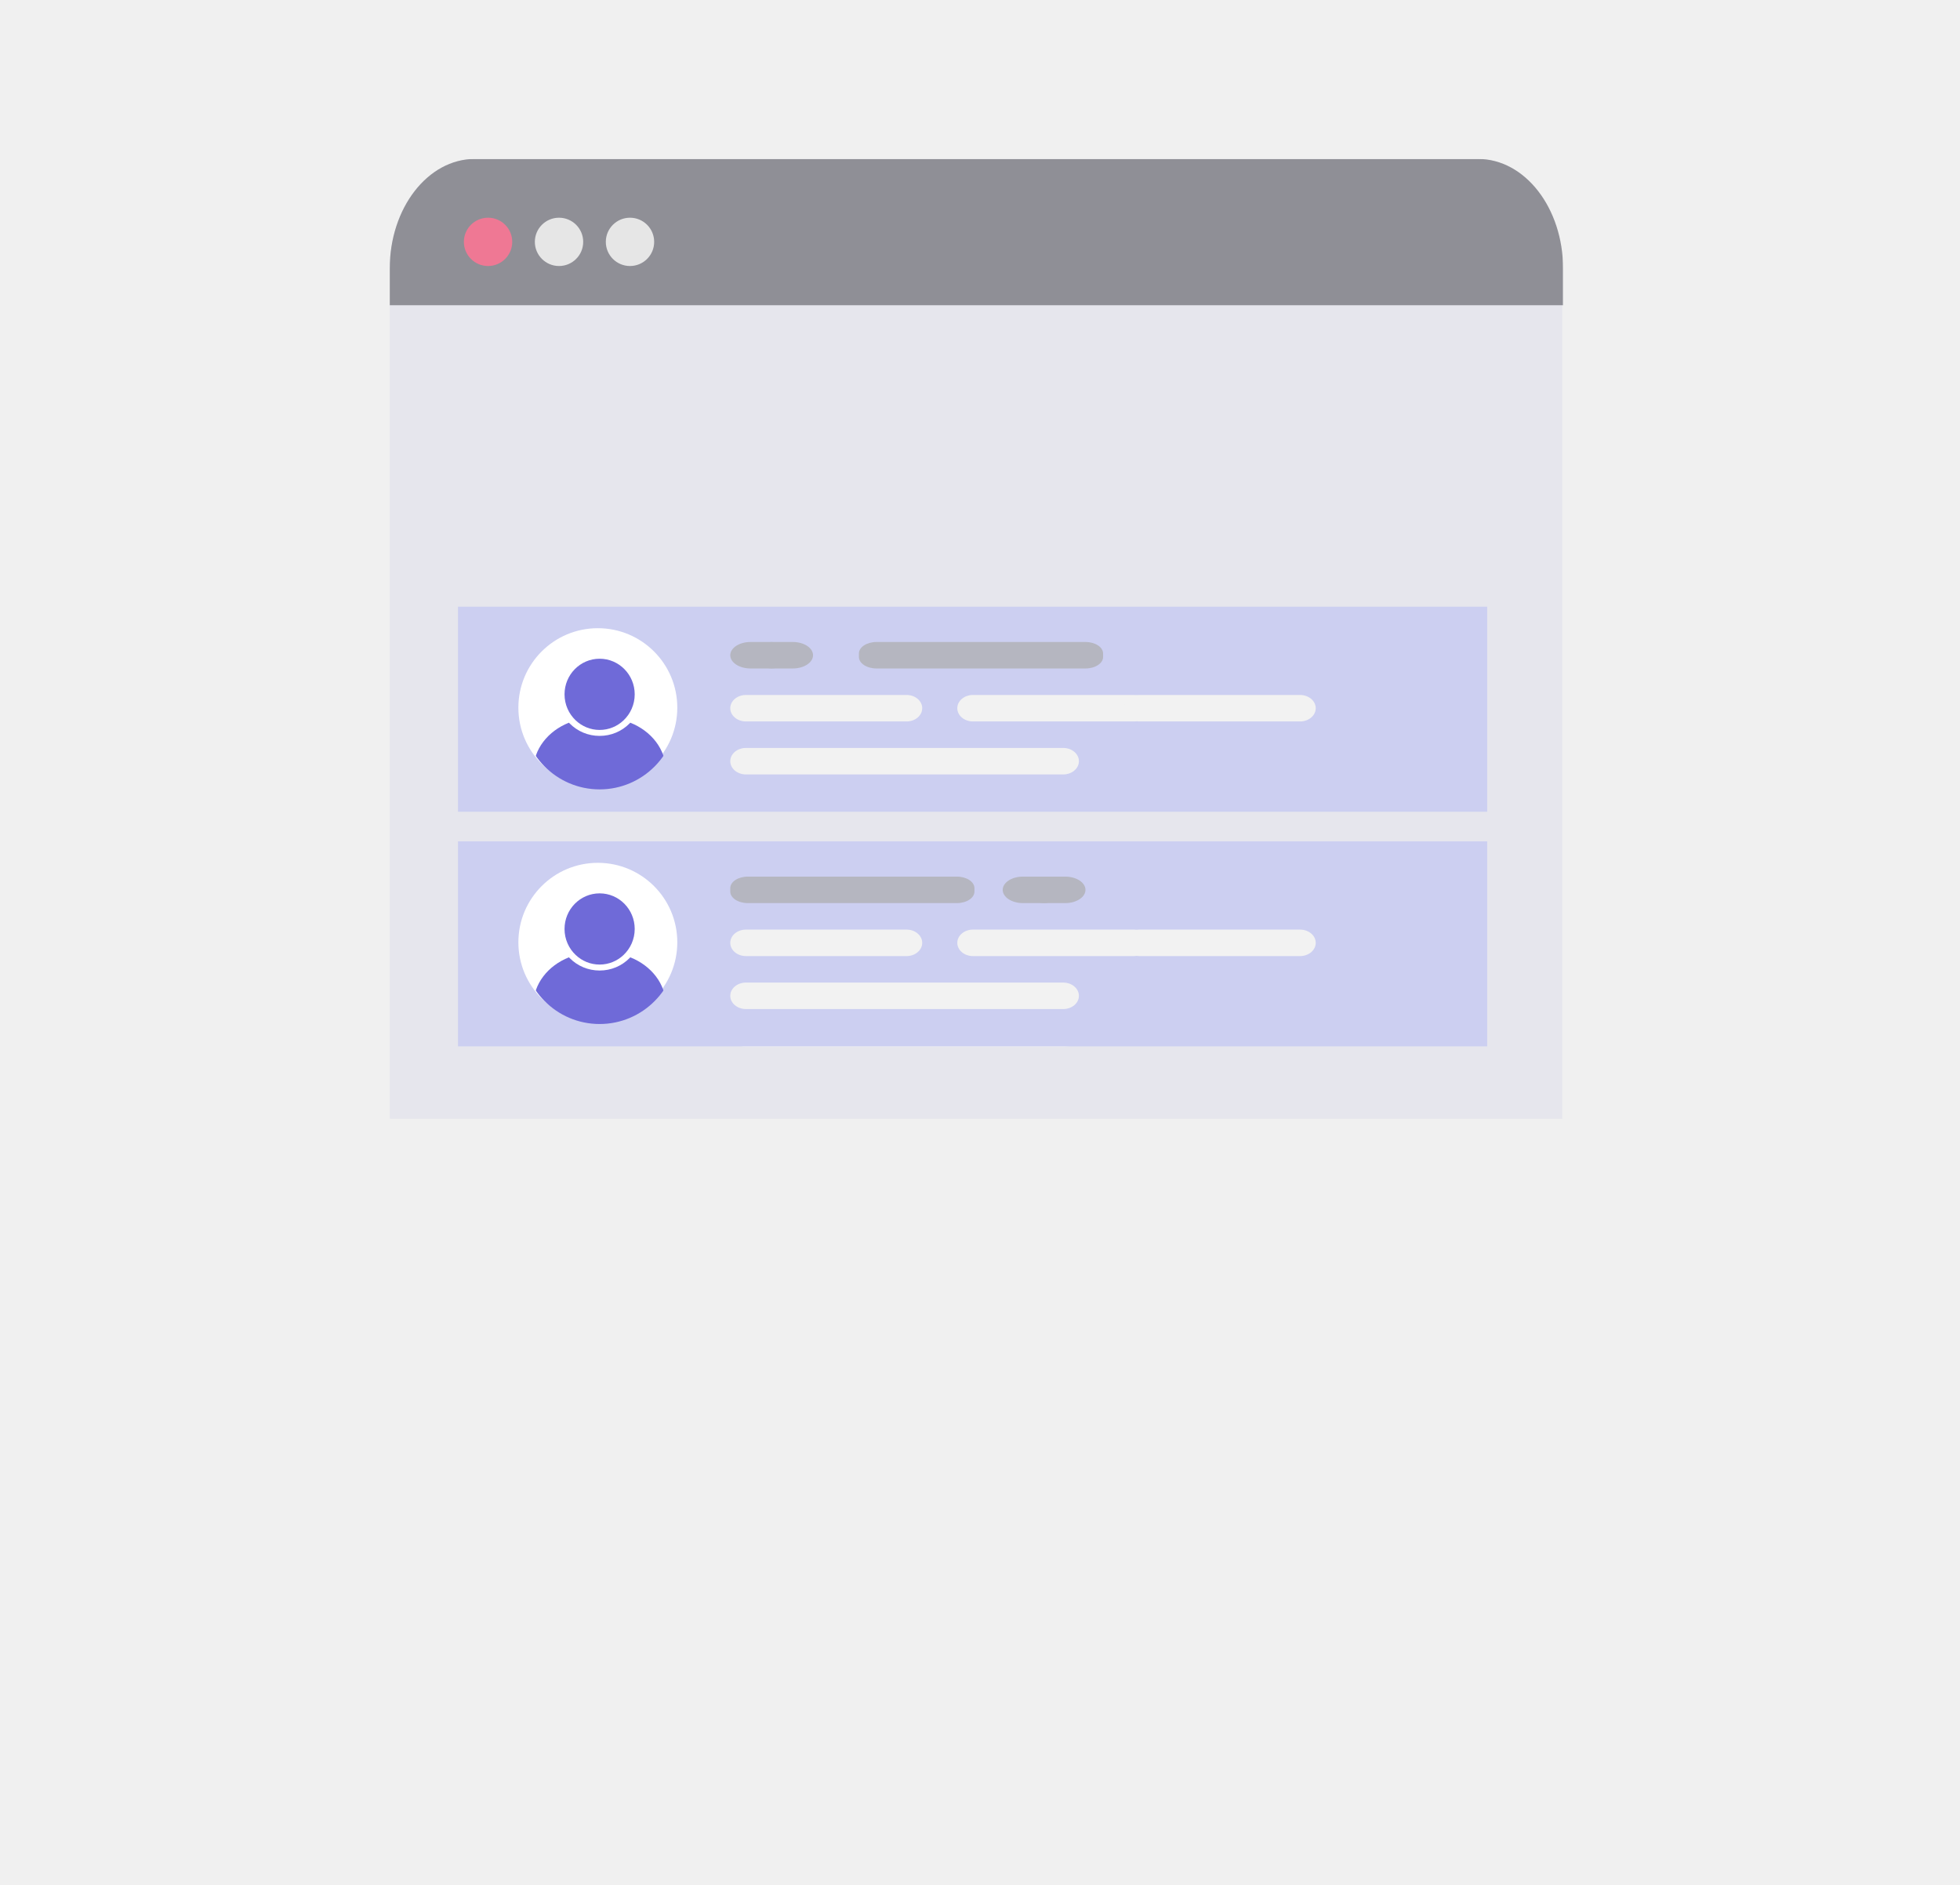
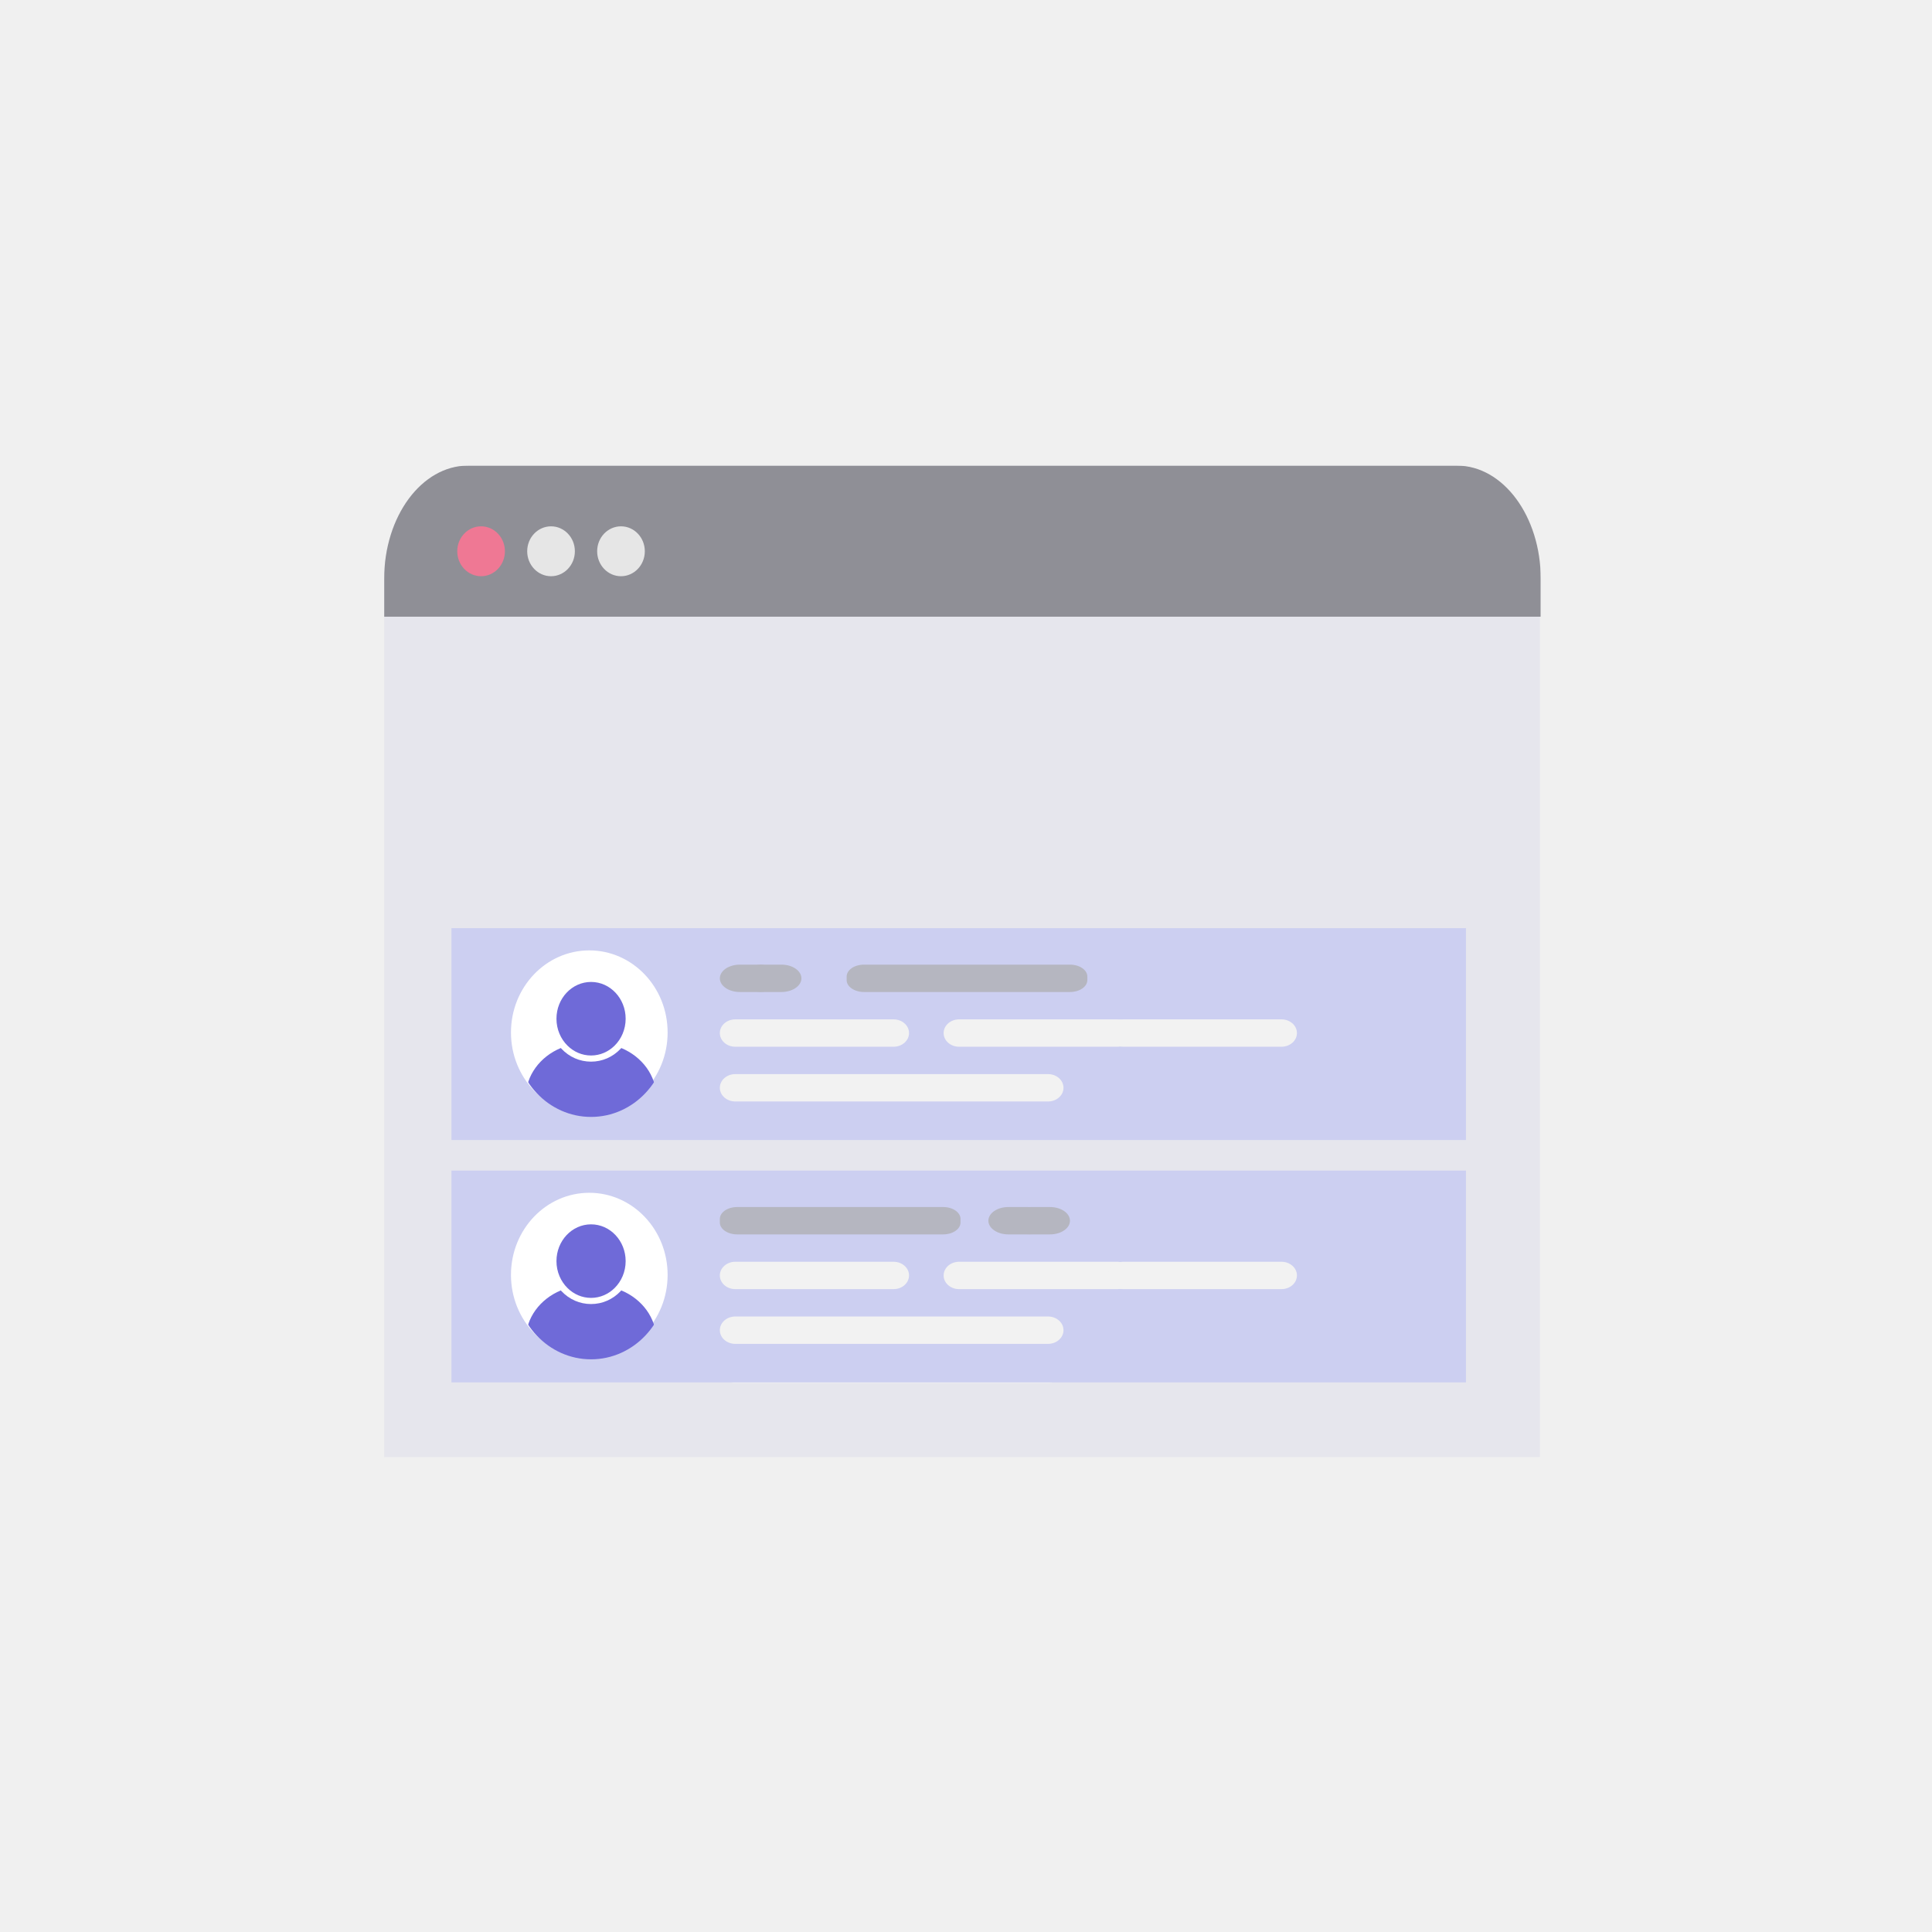
- <svg xmlns="http://www.w3.org/2000/svg" xmlns:xlink="http://www.w3.org/1999/xlink" width="259px" height="249px" viewBox="0 0 259 249" version="1.1">
+ <svg xmlns="http://www.w3.org/2000/svg" xmlns:xlink="http://www.w3.org/1999/xlink" width="200px" height="200px" viewBox="0 0 200 200" version="1.1">
  <defs>
-     <polygon id="path-1" points="0 0.178 154.96 0.178 154.96 127 0 127" />
-     <polygon id="path-3" points="0 127 155.05 127 155.05 0.178 0 0.178" />
-     <path d="M0.281,10.974 C0.281,16.699 4.889,21.339 10.572,21.339 L10.572,21.339 C16.256,21.339 20.863,16.699 20.863,10.974 L20.863,10.974 C20.863,5.249 16.256,0.608 10.572,0.608 L10.572,0.608 C4.889,0.608 0.281,5.249 0.281,10.974" id="path-5" />
-     <path d="M0.281,10.974 C0.281,16.699 4.889,21.339 10.572,21.339 L10.572,21.339 C16.256,21.339 20.863,16.699 20.863,10.974 L20.863,10.974 C20.863,5.249 16.256,0.608 10.572,0.608 L10.572,0.608 C4.889,0.608 0.281,5.249 0.281,10.974" id="path-7" />
-     <path d="M0.281,10.974 C0.281,16.699 4.889,21.339 10.572,21.339 L10.572,21.339 C16.256,21.339 20.863,16.699 20.863,10.974 L20.863,10.974 C20.863,5.249 16.256,0.608 10.572,0.608 L10.572,0.608 C4.889,0.608 0.281,5.249 0.281,10.974" id="path-9" />
-     <path d="M0.281,10.974 C0.281,16.699 4.889,21.339 10.572,21.339 L10.572,21.339 C16.256,21.339 20.863,16.699 20.863,10.974 L20.863,10.974 C20.863,5.249 16.256,0.608 10.572,0.608 L10.572,0.608 C4.889,0.608 0.281,5.249 0.281,10.974" id="path-11" />
+     <polygon id="path-1" points="0 0.144 119.66 0.144 119.66 102.799 0 102.799" />
+     <polygon id="path-3" points="0 102.799 119.73 102.799 119.73 0.144 0 0.144" />
+     <path d="M0.217,8.883 C0.217,13.517 3.775,17.273 8.164,17.273 L8.164,17.273 C12.553,17.273 16.11,13.517 16.11,8.883 L16.11,8.883 C16.11,4.248 12.553,0.492 8.164,0.492 L8.164,0.492 C3.775,0.492 0.217,4.248 0.217,8.883" id="path-5" />
+     <path d="M0.217,8.883 C0.217,13.517 3.775,17.273 8.164,17.273 L8.164,17.273 C12.553,17.273 16.11,13.517 16.11,8.883 L16.11,8.883 C16.11,4.248 12.553,0.492 8.164,0.492 L8.164,0.492 C3.775,0.492 0.217,4.248 0.217,8.883" id="path-7" />
+     <path d="M0.217,8.883 C0.217,13.517 3.775,17.273 8.164,17.273 L8.164,17.273 C12.553,17.273 16.11,13.517 16.11,8.883 L16.11,8.883 C16.11,4.248 12.553,0.492 8.164,0.492 L8.164,0.492 C3.775,0.492 0.217,4.248 0.217,8.883" id="path-9" />
+     <path d="M0.217,8.883 C0.217,13.517 3.775,17.273 8.164,17.273 L8.164,17.273 C12.553,17.273 16.11,13.517 16.11,8.883 L16.11,8.883 C16.11,4.248 12.553,0.492 8.164,0.492 L8.164,0.492 C3.775,0.492 0.217,4.248 0.217,8.883" id="path-11" />
  </defs>
-   <g id="illust/b2b/friend_add" stroke="none" stroke-width="1" fill="none" fill-rule="evenodd">
-     <g id="illust/b2b/invite_friends" transform="translate(51.5, 20)">
-       <g id="Group-25" transform="translate(0, 0.822)">
+   <g id="02.-Common-UI-Layout" stroke="none" stroke-width="1" fill="none" fill-rule="evenodd">
+     <g id="Group-40" transform="translate(39.76834, 47.38956)">
+       <g id="Group-25" transform="translate(0, 0.665359)">
        <g id="Group-3">
          <mask id="mask-2" fill="white">
            <use xlink:href="#path-1" />
          </mask>
          <g id="Clip-2" />
-           <path d="M154.96,14.675 L154.96,127 L-0,127 L-0,14.675 C-0,6.669 5.03,0.178 11.234,0.178 L143.727,0.178 C149.93,0.178 154.96,6.669 154.96,14.675" id="Fill-1" fill="#E6E6ED" mask="url(#mask-2)" />
+           <path d="M119.66,11.879 L119.66,102.799 L-0,102.799 L-0,11.879 C-0,5.398 3.884,0.144 8.675,0.144 L110.986,0.144 C115.776,0.144 119.66,5.398 119.66,11.879" id="Fill-1" fill="#E6E6ED" mask="url(#mask-2)" />
        </g>
        <mask id="mask-4" fill="white">
          <use xlink:href="#path-3" />
        </mask>
        <g id="Clip-5" />
-         <polygon id="Fill-6" fill="#E6E6ED" mask="url(#mask-4)" points="11.021 91.522 139.137 91.522 139.137 64.256 11.021 64.256" />
-         <path d="M155.05,14.675 L155.05,19.503 L-0,19.503 L-0,14.675 C-0,6.669 5.033,0.178 11.24,0.178 L143.81,0.178 C150.017,0.178 155.05,6.669 155.05,14.675" id="Fill-7" fill="#8F8F96" mask="url(#mask-4)" />
-         <path d="M16.188,11.134 C16.188,12.897 14.758,14.325 12.993,14.325 C11.229,14.325 9.798,12.897 9.798,11.134 C9.798,9.371 11.229,7.943 12.993,7.943 C14.758,7.943 16.188,9.371 16.188,11.134" id="Fill-8" fill="#EF7894" mask="url(#mask-4)" />
-         <path d="M25.566,11.134 C25.566,12.897 24.135,14.325 22.371,14.325 C20.607,14.325 19.176,12.897 19.176,11.134 C19.176,9.371 20.607,7.943 22.371,7.943 C24.135,7.943 25.566,9.371 25.566,11.134" id="Fill-9" fill="#E6E6E6" mask="url(#mask-4)" />
-         <path d="M34.944,11.134 C34.944,12.897 33.513,14.325 31.749,14.325 C29.985,14.325 28.554,12.897 28.554,11.134 C28.554,9.371 29.985,7.943 31.749,7.943 C33.513,7.943 34.944,9.371 34.944,11.134" id="Fill-10" fill="#E6E6E6" mask="url(#mask-4)" />
+         <polygon id="Fill-6" fill="#E6E6ED" mask="url(#mask-4)" points="8.51 74.082 107.442 74.082 107.442 52.011 8.51 52.011" />
+         <path d="M119.729,11.879 L119.729,15.787 L-0,15.787 L-0,11.879 C-0,5.398 3.886,0.144 8.679,0.144 L111.05,0.144 C115.843,0.144 119.729,5.398 119.729,11.879" id="Fill-7" fill="#8F8F96" mask="url(#mask-4)" />
+         <path d="M12.5,9.013 C12.5,10.44 11.396,11.595 10.033,11.595 C8.671,11.595 7.566,10.44 7.566,9.013 C7.566,7.585 8.671,6.43 10.033,6.43 C11.396,6.43 12.5,7.585 12.5,9.013" id="Fill-8" fill="#EF7894" mask="url(#mask-4)" />
+         <path d="M19.742,9.013 C19.742,10.44 18.637,11.595 17.275,11.595 C15.913,11.595 14.807,10.44 14.807,9.013 C14.807,7.585 15.913,6.43 17.275,6.43 C18.637,6.43 19.742,7.585 19.742,9.013" id="Fill-9" fill="#E6E6E6" mask="url(#mask-4)" />
+         <path d="M26.983,9.013 C26.983,10.44 25.878,11.595 24.516,11.595 C23.154,11.595 22.049,10.44 22.049,9.013 C22.049,7.585 23.154,6.43 24.516,6.43 C25.878,6.43 26.983,7.585 26.983,9.013" id="Fill-10" fill="#E6E6E6" mask="url(#mask-4)" />
        <g id="Group-6" mask="url(#mask-4)">
-           <g transform="translate(44.021, 105.338)" id="Group-4">
-             <g transform="translate(0.979, 0.84)">
-               <path d="M23.294,4.322 L2.07,4.322 C0.927,4.322 0,3.538 0,2.572 C0,1.606 0.927,0.822 2.07,0.822 L23.294,0.822 C24.438,0.822 25.364,1.606 25.364,2.572 C25.364,3.538 24.438,4.322 23.294,4.322" id="Fill-22" fill="#F2F2F2" />
-               <path d="M44,11.322 L2.071,11.322 C0.927,11.322 0,10.538 0,9.572 C0,8.606 0.927,7.822 2.071,7.822 L44,7.822 C45.144,7.822 46.07,8.606 46.07,9.572 C46.07,10.538 45.144,11.322 44,11.322" id="Fill-23" fill="#F2F2F2" />
-               <path d="M53.294,4.322 L32.071,4.322 C30.927,4.322 30,3.538 30,2.572 C30,1.606 30.927,0.822 32.071,0.822 L53.294,0.822 C54.438,0.822 55.365,1.606 55.365,2.572 C55.365,3.538 54.438,4.322 53.294,4.322" id="Fill-24" fill="#F2F2F2" />
-               <path d="M75.294,4.322 L54.071,4.322 C52.927,4.322 52,3.538 52,2.572 C52,1.606 52.927,0.822 54.071,0.822 L75.294,0.822 C76.438,0.822 77.365,1.606 77.365,2.572 C77.365,3.538 76.438,4.322 75.294,4.322" id="Fill-24-Copy" fill="#F2F2F2" />
+           <g transform="translate(33.99305, 85.26472)" id="Group-4">
+             <g transform="translate(0.755985, 0.679929)">
+               <path d="M17.988,3.498 L1.598,3.498 C0.716,3.498 0,2.864 0,2.082 C0,1.3 0.716,0.665 1.598,0.665 L17.988,0.665 C18.871,0.665 19.586,1.3 19.586,2.082 C19.586,2.864 18.871,3.498 17.988,3.498" id="Fill-22" fill="#F2F2F2" />
+               <path d="M33.977,9.164 L1.599,9.164 C0.716,9.164 0,8.53 0,7.748 C0,6.966 0.716,6.331 1.599,6.331 L33.977,6.331 C34.86,6.331 35.575,6.966 35.575,7.748 C35.575,8.53 34.86,9.164 33.977,9.164" id="Fill-23" fill="#F2F2F2" />
+               <path d="M41.154,3.498 L24.765,3.498 C23.882,3.498 23.166,2.864 23.166,2.082 C23.166,1.3 23.882,0.665 24.765,0.665 L41.154,0.665 C42.037,0.665 42.753,1.3 42.753,2.082 C42.753,2.864 42.037,3.498 41.154,3.498" id="Fill-24" fill="#F2F2F2" />
+               <path d="M58.142,3.498 L41.754,3.498 C40.87,3.498 40.154,2.864 40.154,2.082 C40.154,1.3 40.87,0.665 41.754,0.665 L58.142,0.665 C59.025,0.665 59.741,1.3 59.741,2.082 C59.741,2.864 59.025,3.498 58.142,3.498" id="Fill-24-Copy" fill="#F2F2F2" />
            </g>
          </g>
        </g>
        <g id="Group-6" mask="url(#mask-4)">
-           <g transform="translate(9.021, 59.338)">
-             <polygon id="Fill-18" fill="#CCCFF1" points="0 27.09 136 27.09 136 7.28306304e-14 0 7.28306304e-14" />
-             <g id="Group-4" stroke-width="1" fill="none" transform="translate(7.979, 1.84)">
+           <g transform="translate(6.966023, 48.03051)">
+             <polygon id="Fill-18" fill="#CCCFF1" points="0 21.928 105.019 21.928 105.019 5.89519751e-14 0 5.89519751e-14" />
+             <g id="Group-4" stroke-width="1" fill="none" transform="translate(6.16139, 1.489368)">
              <g id="Group-5">
-                 <path d="M21,11.5 C21,17.299 16.299,22 10.5,22 C4.7,22 0,17.299 0,11.5 C0,5.7 4.7,1 10.5,1 C16.299,1 21,5.7 21,11.5" id="Fill-19" fill="#FFFFFF" />
-                 <g id="Group-39" transform="translate(0.1633, 0.7803)">
-                   <g id="Group-35" transform="translate(0, 0.178)">
+                 <path d="M16.216,9.308 C16.216,14.002 12.586,17.808 8.108,17.808 C3.63,17.808 0,14.002 0,9.308 C0,4.614 3.63,0.809 8.108,0.809 C12.586,0.809 16.216,4.614 16.216,9.308" id="Fill-19" fill="#FFFFFF" />
+                 <g id="Group-39" transform="translate(0.1261, 0.631605)">
+                   <g id="Group-35" transform="translate(0, 0.14408)">
                    <mask id="mask-6" fill="white">
                      <use xlink:href="#path-5" />
                    </mask>
                    <g id="Clip-34" />
-                     <path d="M14.625,12.527 C14.597,12.557 14.571,12.588 14.541,12.616 C13.49,13.682 12.081,14.271 10.572,14.271 C9.064,14.271 7.654,13.682 6.603,12.616 C6.574,12.588 6.547,12.557 6.519,12.527 C3.753,13.621 1.819,16.041 1.819,18.833 L1.819,20.632 C1.819,21.139 2.294,21.549 2.88,21.549 L18.265,21.549 C18.85,21.549 19.325,21.139 19.325,20.632 L19.325,18.833 C19.325,16.041 17.39,13.621 14.625,12.527" id="Fill-33" fill="#6F6AD8" mask="url(#mask-6)" />
+                     <path d="M11.294,10.14 C11.272,10.164 11.251,10.189 11.229,10.212 C10.417,11.075 9.329,11.551 8.164,11.551 C6.999,11.551 5.91,11.075 5.099,10.212 C5.076,10.189 5.056,10.164 5.034,10.14 C2.898,11.025 1.405,12.984 1.405,15.244 L1.405,16.7 C1.405,17.111 1.771,17.443 2.224,17.443 L14.104,17.443 C14.556,17.443 14.923,17.111 14.923,16.7 L14.923,15.244 C14.923,12.984 13.429,11.025 11.294,10.14" id="Fill-33" fill="#6F6AD8" mask="url(#mask-6)" />
                  </g>
-                   <g id="Group-38" transform="translate(0, 0.178)">
+                   <g id="Group-38" transform="translate(0, 0.14408)">
                    <mask id="mask-8" fill="white">
                      <use xlink:href="#path-7" />
                    </mask>
                    <g id="Clip-37" />
-                     <path d="M10.572,13.484 C11.79,13.484 12.898,13.007 13.726,12.227 C14.637,11.368 15.209,10.142 15.209,8.78 C15.209,6.182 13.133,4.076 10.572,4.076 C8.011,4.076 5.936,6.182 5.936,8.78 C5.936,10.142 6.507,11.368 7.419,12.227 C8.246,13.007 9.354,13.484 10.572,13.484" id="Fill-36" fill="#6F6AD8" mask="url(#mask-8)" />
+                     <path d="M8.164,10.914 C9.105,10.914 9.96,10.528 10.599,9.897 C11.303,9.202 11.745,8.21 11.745,7.107 C11.745,5.004 10.141,3.3 8.164,3.3 C6.186,3.3 4.583,5.004 4.583,7.107 C4.583,8.21 5.025,9.202 5.729,9.897 C6.367,10.528 7.223,10.914 8.164,10.914" id="Fill-36" fill="#6F6AD8" mask="url(#mask-8)" />
                  </g>
                </g>
              </g>
-               <path d="M74.941,6.322 L47.324,6.322 C46.04,6.322 45,5.641 45,4.801 L45,4.343 C45,3.503 46.04,2.822 47.324,2.822 L74.941,2.822 C76.225,2.822 77.266,3.503 77.266,4.343 L77.266,4.801 C77.266,5.641 76.225,6.322 74.941,6.322" id="Fill-20" fill="#B5B6C0" />
-               <g id="Group" transform="translate(28, 2.822)" fill="#B5B6C0">
-                 <path d="M5.263,3.5 L2.675,3.5 C1.198,3.5 -6.03961325e-14,2.717 -6.03961325e-14,1.75 C-6.03961325e-14,0.784 1.198,0 2.675,0 L5.263,0 C6.74,0 7.937,0.784 7.937,1.75 C7.937,2.717 6.74,3.5 5.263,3.5" id="Fill-21" />
-                 <path d="M8.263,3.5 L5.675,3.5 C4.198,3.5 3,2.717 3,1.75 C3,0.784 4.198,0 5.675,0 L8.263,0 C9.74,0 10.937,0.784 10.937,1.75 C10.937,2.717 9.74,3.5 8.263,3.5" id="Fill-21-Copy" />
+               <path d="M57.869,5.117 L36.544,5.117 C35.552,5.117 34.749,4.566 34.749,3.886 L34.749,3.516 C34.749,2.836 35.552,2.284 36.544,2.284 L57.869,2.284 C58.861,2.284 59.665,2.836 59.665,3.516 L59.665,3.886 C59.665,4.566 58.861,5.117 57.869,5.117" id="Fill-20" fill="#B5B6C0" />
+               <g id="Group" transform="translate(21.62162, 2.284238)" fill="#B5B6C0">
+                 <path d="M4.064,2.833 L2.066,2.833 C0.925,2.833 -4.66379402e-14,2.199 -4.66379402e-14,1.417 C-4.66379402e-14,0.635 0.925,0 2.066,0 L4.064,0 C5.205,0 6.129,0.635 6.129,1.417 C6.129,2.199 5.205,2.833 4.064,2.833" id="Fill-21" />
+                 <path d="M6.381,2.833 L4.382,2.833 C3.242,2.833 2.317,2.199 2.317,1.417 C2.317,0.635 3.242,0 4.382,0 L6.381,0 C7.521,0 8.446,0.635 8.446,1.417 C8.446,2.199 7.521,2.833 6.381,2.833" id="Fill-21-Copy" />
              </g>
-               <path d="M51.294,13.322 L30.07,13.322 C28.927,13.322 28,12.538 28,11.572 C28,10.606 28.927,9.822 30.07,9.822 L51.294,9.822 C52.438,9.822 53.364,10.606 53.364,11.572 C53.364,12.538 52.438,13.322 51.294,13.322" id="Fill-22" fill="#F2F2F2" />
-               <path d="M72,20.322 L30.071,20.322 C28.927,20.322 28,19.538 28,18.572 C28,17.606 28.927,16.822 30.071,16.822 L72,16.822 C73.144,16.822 74.07,17.606 74.07,18.572 C74.07,19.538 73.144,20.322 72,20.322" id="Fill-23" fill="#F2F2F2" />
-               <path d="M81.294,13.322 L60.071,13.322 C58.927,13.322 58,12.538 58,11.572 C58,10.606 58.927,9.822 60.071,9.822 L81.294,9.822 C82.438,9.822 83.365,10.606 83.365,11.572 C83.365,12.538 82.438,13.322 81.294,13.322" id="Fill-24" fill="#F2F2F2" />
-               <path d="M103.294,13.322 L82.071,13.322 C80.927,13.322 80,12.538 80,11.572 C80,10.606 80.927,9.822 82.071,9.822 L103.294,9.822 C104.438,9.822 105.365,10.606 105.365,11.572 C105.365,12.538 104.438,13.322 103.294,13.322" id="Fill-24-Copy" fill="#F2F2F2" />
+               <path d="M39.609,10.783 L23.22,10.783 C22.337,10.783 21.622,10.149 21.622,9.366 C21.622,8.585 22.337,7.95 23.22,7.95 L39.609,7.95 C40.493,7.95 41.208,8.585 41.208,9.366 C41.208,10.149 40.493,10.783 39.609,10.783" id="Fill-22" fill="#F2F2F2" />
+               <path d="M55.598,16.449 L23.221,16.449 C22.337,16.449 21.622,15.815 21.622,15.033 C21.622,14.251 22.337,13.616 23.221,13.616 L55.598,13.616 C56.482,13.616 57.197,14.251 57.197,15.033 C57.197,15.815 56.482,16.449 55.598,16.449" id="Fill-23" fill="#F2F2F2" />
+               <path d="M62.775,10.783 L46.387,10.783 C45.503,10.783 44.788,10.149 44.788,9.366 C44.788,8.585 45.503,7.95 46.387,7.95 L62.775,7.95 C63.659,7.95 64.375,8.585 64.375,9.366 C64.375,10.149 63.659,10.783 62.775,10.783" id="Fill-24" fill="#F2F2F2" />
+               <path d="M79.764,10.783 L63.375,10.783 C62.492,10.783 61.776,10.149 61.776,9.366 C61.776,8.585 62.492,7.95 63.375,7.95 L79.764,7.95 C80.647,7.95 81.363,8.585 81.363,9.366 C81.363,10.149 80.647,10.783 79.764,10.783" id="Fill-24-Copy" fill="#F2F2F2" />
            </g>
          </g>
        </g>
        <g id="Group-6" mask="url(#mask-4)">
-           <g transform="translate(9.021, 90.338)">
-             <polygon id="Fill-18" fill="#CCCFF1" points="0 27.09 136 27.09 136 7.28306304e-14 0 7.28306304e-14" />
-             <g id="Group-4" stroke-width="1" fill="none" transform="translate(7.979, 1.84)">
+           <g transform="translate(6.966023, 73.12313)">
+             <polygon id="Fill-18" fill="#CCCFF1" points="0 21.928 105.019 21.928 105.019 5.89519751e-14 0 5.89519751e-14" />
+             <g id="Group-4" stroke-width="1" fill="none" transform="translate(6.16139, 1.489368)">
              <g id="Group-5">
-                 <path d="M21,11.5 C21,17.299 16.299,22 10.5,22 C4.7,22 0,17.299 0,11.5 C0,5.7 4.7,1 10.5,1 C16.299,1 21,5.7 21,11.5" id="Fill-19" fill="#FFFFFF" />
-                 <g id="Group-39" transform="translate(0.1633, 0.7803)">
-                   <g id="Group-35" transform="translate(0, 0.178)">
+                 <path d="M16.216,9.308 C16.216,14.002 12.586,17.808 8.108,17.808 C3.63,17.808 0,14.002 0,9.308 C0,4.614 3.63,0.809 8.108,0.809 C12.586,0.809 16.216,4.614 16.216,9.308" id="Fill-19" fill="#FFFFFF" />
+                 <g id="Group-39" transform="translate(0.1261, 0.631605)">
+                   <g id="Group-35" transform="translate(0, 0.14408)">
                    <mask id="mask-10" fill="white">
                      <use xlink:href="#path-9" />
                    </mask>
                    <g id="Clip-34" />
-                     <path d="M14.625,12.527 C14.597,12.557 14.571,12.588 14.541,12.616 C13.49,13.682 12.081,14.271 10.572,14.271 C9.064,14.271 7.654,13.682 6.603,12.616 C6.574,12.588 6.547,12.557 6.519,12.527 C3.753,13.621 1.819,16.041 1.819,18.833 L1.819,20.632 C1.819,21.139 2.294,21.549 2.88,21.549 L18.265,21.549 C18.85,21.549 19.325,21.139 19.325,20.632 L19.325,18.833 C19.325,16.041 17.39,13.621 14.625,12.527" id="Fill-33" fill="#6F6AD8" mask="url(#mask-10)" />
+                     <path d="M11.294,10.14 C11.272,10.164 11.251,10.189 11.229,10.212 C10.417,11.075 9.329,11.551 8.164,11.551 C6.999,11.551 5.91,11.075 5.099,10.212 C5.076,10.189 5.056,10.164 5.034,10.14 C2.898,11.025 1.405,12.984 1.405,15.244 L1.405,16.7 C1.405,17.111 1.771,17.443 2.224,17.443 L14.104,17.443 C14.556,17.443 14.923,17.111 14.923,16.7 L14.923,15.244 C14.923,12.984 13.429,11.025 11.294,10.14" id="Fill-33" fill="#6F6AD8" mask="url(#mask-10)" />
                  </g>
-                   <g id="Group-38" transform="translate(0, 0.178)">
+                   <g id="Group-38" transform="translate(0, 0.14408)">
                    <mask id="mask-12" fill="white">
                      <use xlink:href="#path-11" />
                    </mask>
                    <g id="Clip-37" />
-                     <path d="M10.572,13.484 C11.79,13.484 12.898,13.007 13.726,12.227 C14.637,11.368 15.209,10.142 15.209,8.78 C15.209,6.182 13.133,4.076 10.572,4.076 C8.011,4.076 5.936,6.182 5.936,8.78 C5.936,10.142 6.507,11.368 7.419,12.227 C8.246,13.007 9.354,13.484 10.572,13.484" id="Fill-36" fill="#6F6AD8" mask="url(#mask-12)" />
+                     <path d="M8.164,10.914 C9.105,10.914 9.96,10.528 10.599,9.897 C11.303,9.202 11.745,8.21 11.745,7.107 C11.745,5.004 10.141,3.3 8.164,3.3 C6.186,3.3 4.583,5.004 4.583,7.107 C4.583,8.21 5.025,9.202 5.729,9.897 C6.367,10.528 7.223,10.914 8.164,10.914" id="Fill-36" fill="#6F6AD8" mask="url(#mask-12)" />
                  </g>
                </g>
              </g>
-               <path d="M57.941,6.322 L30.324,6.322 C29.04,6.322 28,5.641 28,4.801 L28,4.343 C28,3.503 29.04,2.822 30.324,2.822 L57.941,2.822 C59.225,2.822 60.266,3.503 60.266,4.343 L60.266,4.801 C60.266,5.641 59.225,6.322 57.941,6.322" id="Fill-20" fill="#B5B6C0" />
-               <g id="Group" transform="translate(64, 2.822)" fill="#B5B6C0">
-                 <path d="M5.263,3.5 L2.675,3.5 C1.198,3.5 -6.03961325e-14,2.717 -6.03961325e-14,1.75 C-6.03961325e-14,0.784 1.198,0 2.675,0 L5.263,0 C6.74,0 7.937,0.784 7.937,1.75 C7.937,2.717 6.74,3.5 5.263,3.5" id="Fill-21" />
-                 <path d="M8.263,3.5 L5.675,3.5 C4.198,3.5 3,2.717 3,1.75 C3,0.784 4.198,0 5.675,0 L8.263,0 C9.74,0 10.937,0.784 10.937,1.75 C10.937,2.717 9.74,3.5 8.263,3.5" id="Fill-21-Copy" />
+               <path d="M44.742,5.117 L23.416,5.117 C22.425,5.117 21.622,4.566 21.622,3.886 L21.622,3.516 C21.622,2.836 22.425,2.284 23.416,2.284 L44.742,2.284 C45.734,2.284 46.537,2.836 46.537,3.516 L46.537,3.886 C46.537,4.566 45.734,5.117 44.742,5.117" id="Fill-20" fill="#B5B6C0" />
+               <g id="Group" transform="translate(49.42085, 2.284238)" fill="#B5B6C0">
+                 <path d="M4.064,2.833 L2.066,2.833 C0.925,2.833 -4.66379402e-14,2.199 -4.66379402e-14,1.417 C-4.66379402e-14,0.635 0.925,0 2.066,0 L4.064,0 C5.205,0 6.129,0.635 6.129,1.417 C6.129,2.199 5.205,2.833 4.064,2.833" id="Fill-21" />
+                 <path d="M6.381,2.833 L4.382,2.833 C3.242,2.833 2.317,2.199 2.317,1.417 C2.317,0.635 3.242,0 4.382,0 L6.381,0 C7.521,0 8.446,0.635 8.446,1.417 C8.446,2.199 7.521,2.833 6.381,2.833" id="Fill-21-Copy" />
              </g>
-               <path d="M51.294,13.322 L30.07,13.322 C28.927,13.322 28,12.538 28,11.572 C28,10.606 28.927,9.822 30.07,9.822 L51.294,9.822 C52.438,9.822 53.364,10.606 53.364,11.572 C53.364,12.538 52.438,13.322 51.294,13.322" id="Fill-22" fill="#F2F2F2" />
-               <path d="M72,20.322 L30.071,20.322 C28.927,20.322 28,19.538 28,18.572 C28,17.606 28.927,16.822 30.071,16.822 L72,16.822 C73.144,16.822 74.07,17.606 74.07,18.572 C74.07,19.538 73.144,20.322 72,20.322" id="Fill-23" fill="#F2F2F2" />
-               <path d="M81.294,13.322 L60.071,13.322 C58.927,13.322 58,12.538 58,11.572 C58,10.606 58.927,9.822 60.071,9.822 L81.294,9.822 C82.438,9.822 83.365,10.606 83.365,11.572 C83.365,12.538 82.438,13.322 81.294,13.322" id="Fill-24" fill="#F2F2F2" />
-               <path d="M103.294,13.322 L82.071,13.322 C80.927,13.322 80,12.538 80,11.572 C80,10.606 80.927,9.822 82.071,9.822 L103.294,9.822 C104.438,9.822 105.365,10.606 105.365,11.572 C105.365,12.538 104.438,13.322 103.294,13.322" id="Fill-24-Copy" fill="#F2F2F2" />
+               <path d="M39.609,10.783 L23.22,10.783 C22.337,10.783 21.622,10.149 21.622,9.366 C21.622,8.585 22.337,7.95 23.22,7.95 L39.609,7.95 C40.493,7.95 41.208,8.585 41.208,9.366 C41.208,10.149 40.493,10.783 39.609,10.783" id="Fill-22" fill="#F2F2F2" />
+               <path d="M55.598,16.449 L23.221,16.449 C22.337,16.449 21.622,15.815 21.622,15.033 C21.622,14.251 22.337,13.616 23.221,13.616 L55.598,13.616 C56.482,13.616 57.197,14.251 57.197,15.033 C57.197,15.815 56.482,16.449 55.598,16.449" id="Fill-23" fill="#F2F2F2" />
+               <path d="M62.775,10.783 L46.387,10.783 C45.503,10.783 44.788,10.149 44.788,9.366 C44.788,8.585 45.503,7.95 46.387,7.95 L62.775,7.95 C63.659,7.95 64.375,8.585 64.375,9.366 C64.375,10.149 63.659,10.783 62.775,10.783" id="Fill-24" fill="#F2F2F2" />
+               <path d="M79.764,10.783 L63.375,10.783 C62.492,10.783 61.776,10.149 61.776,9.366 C61.776,8.585 62.492,7.95 63.375,7.95 L79.764,7.95 C80.647,7.95 81.363,8.585 81.363,9.366 C81.363,10.149 80.647,10.783 79.764,10.783" id="Fill-24-Copy" fill="#F2F2F2" />
            </g>
          </g>
        </g>
      </g>
    </g>
  </g>
</svg>
